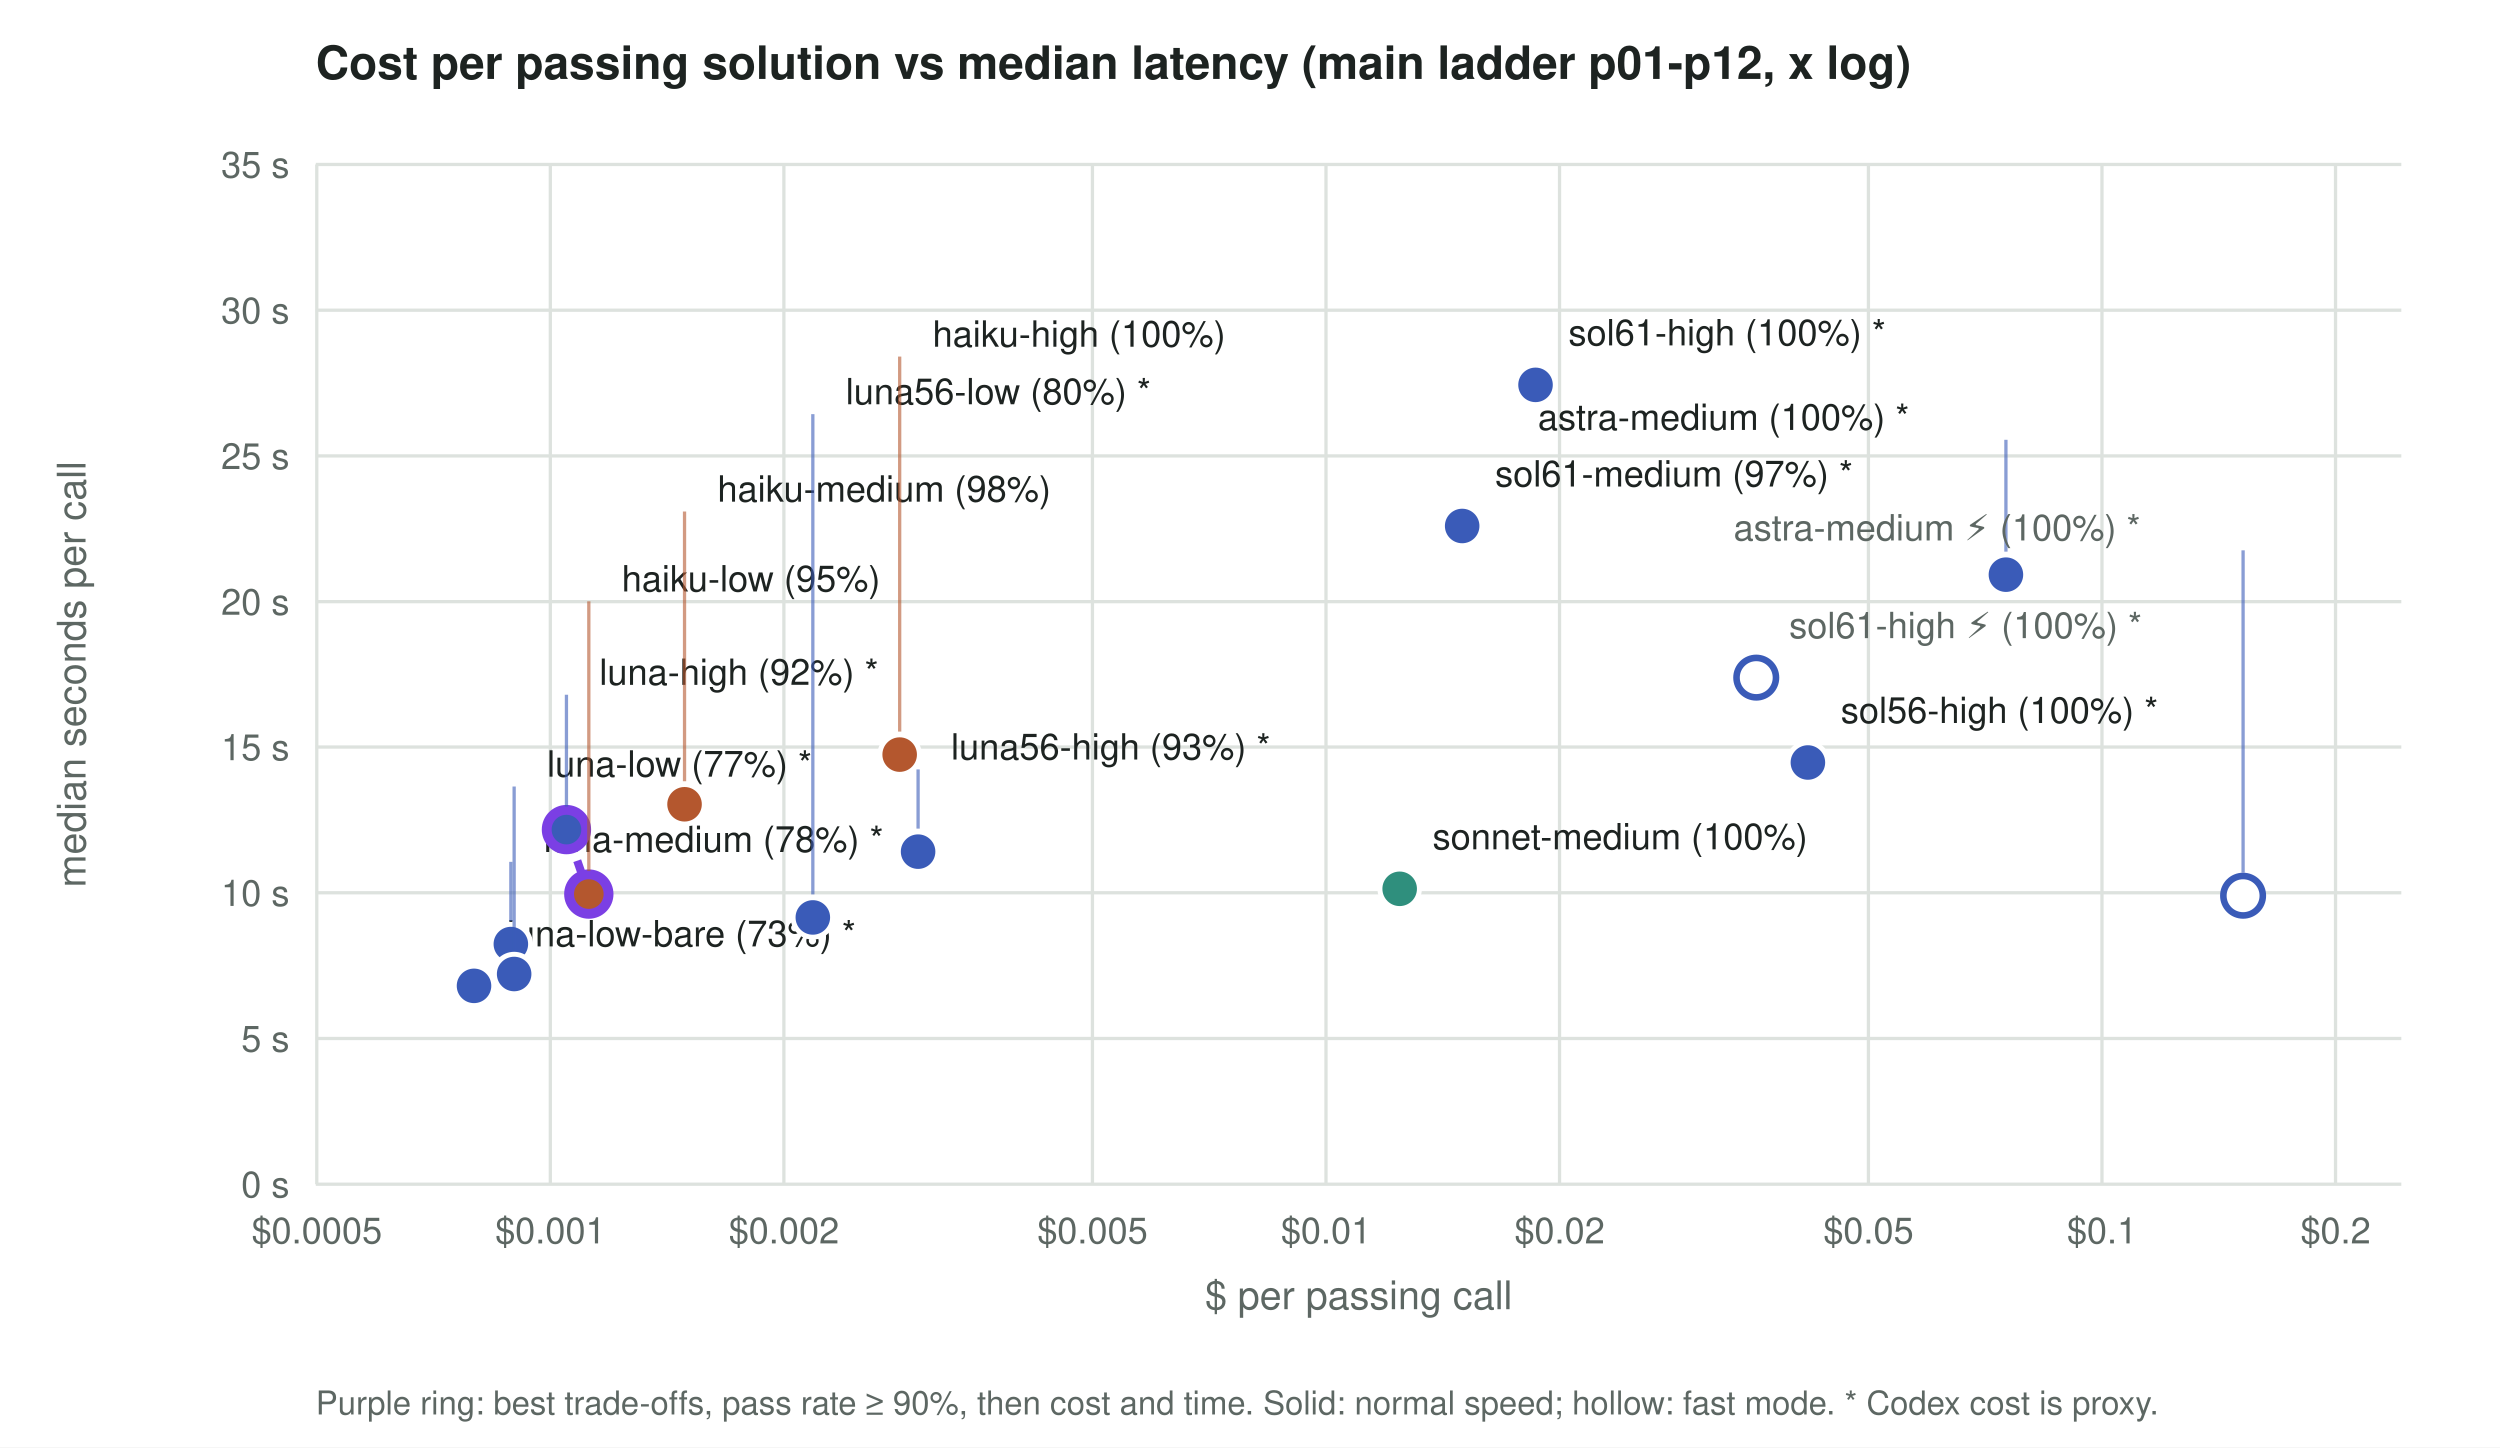
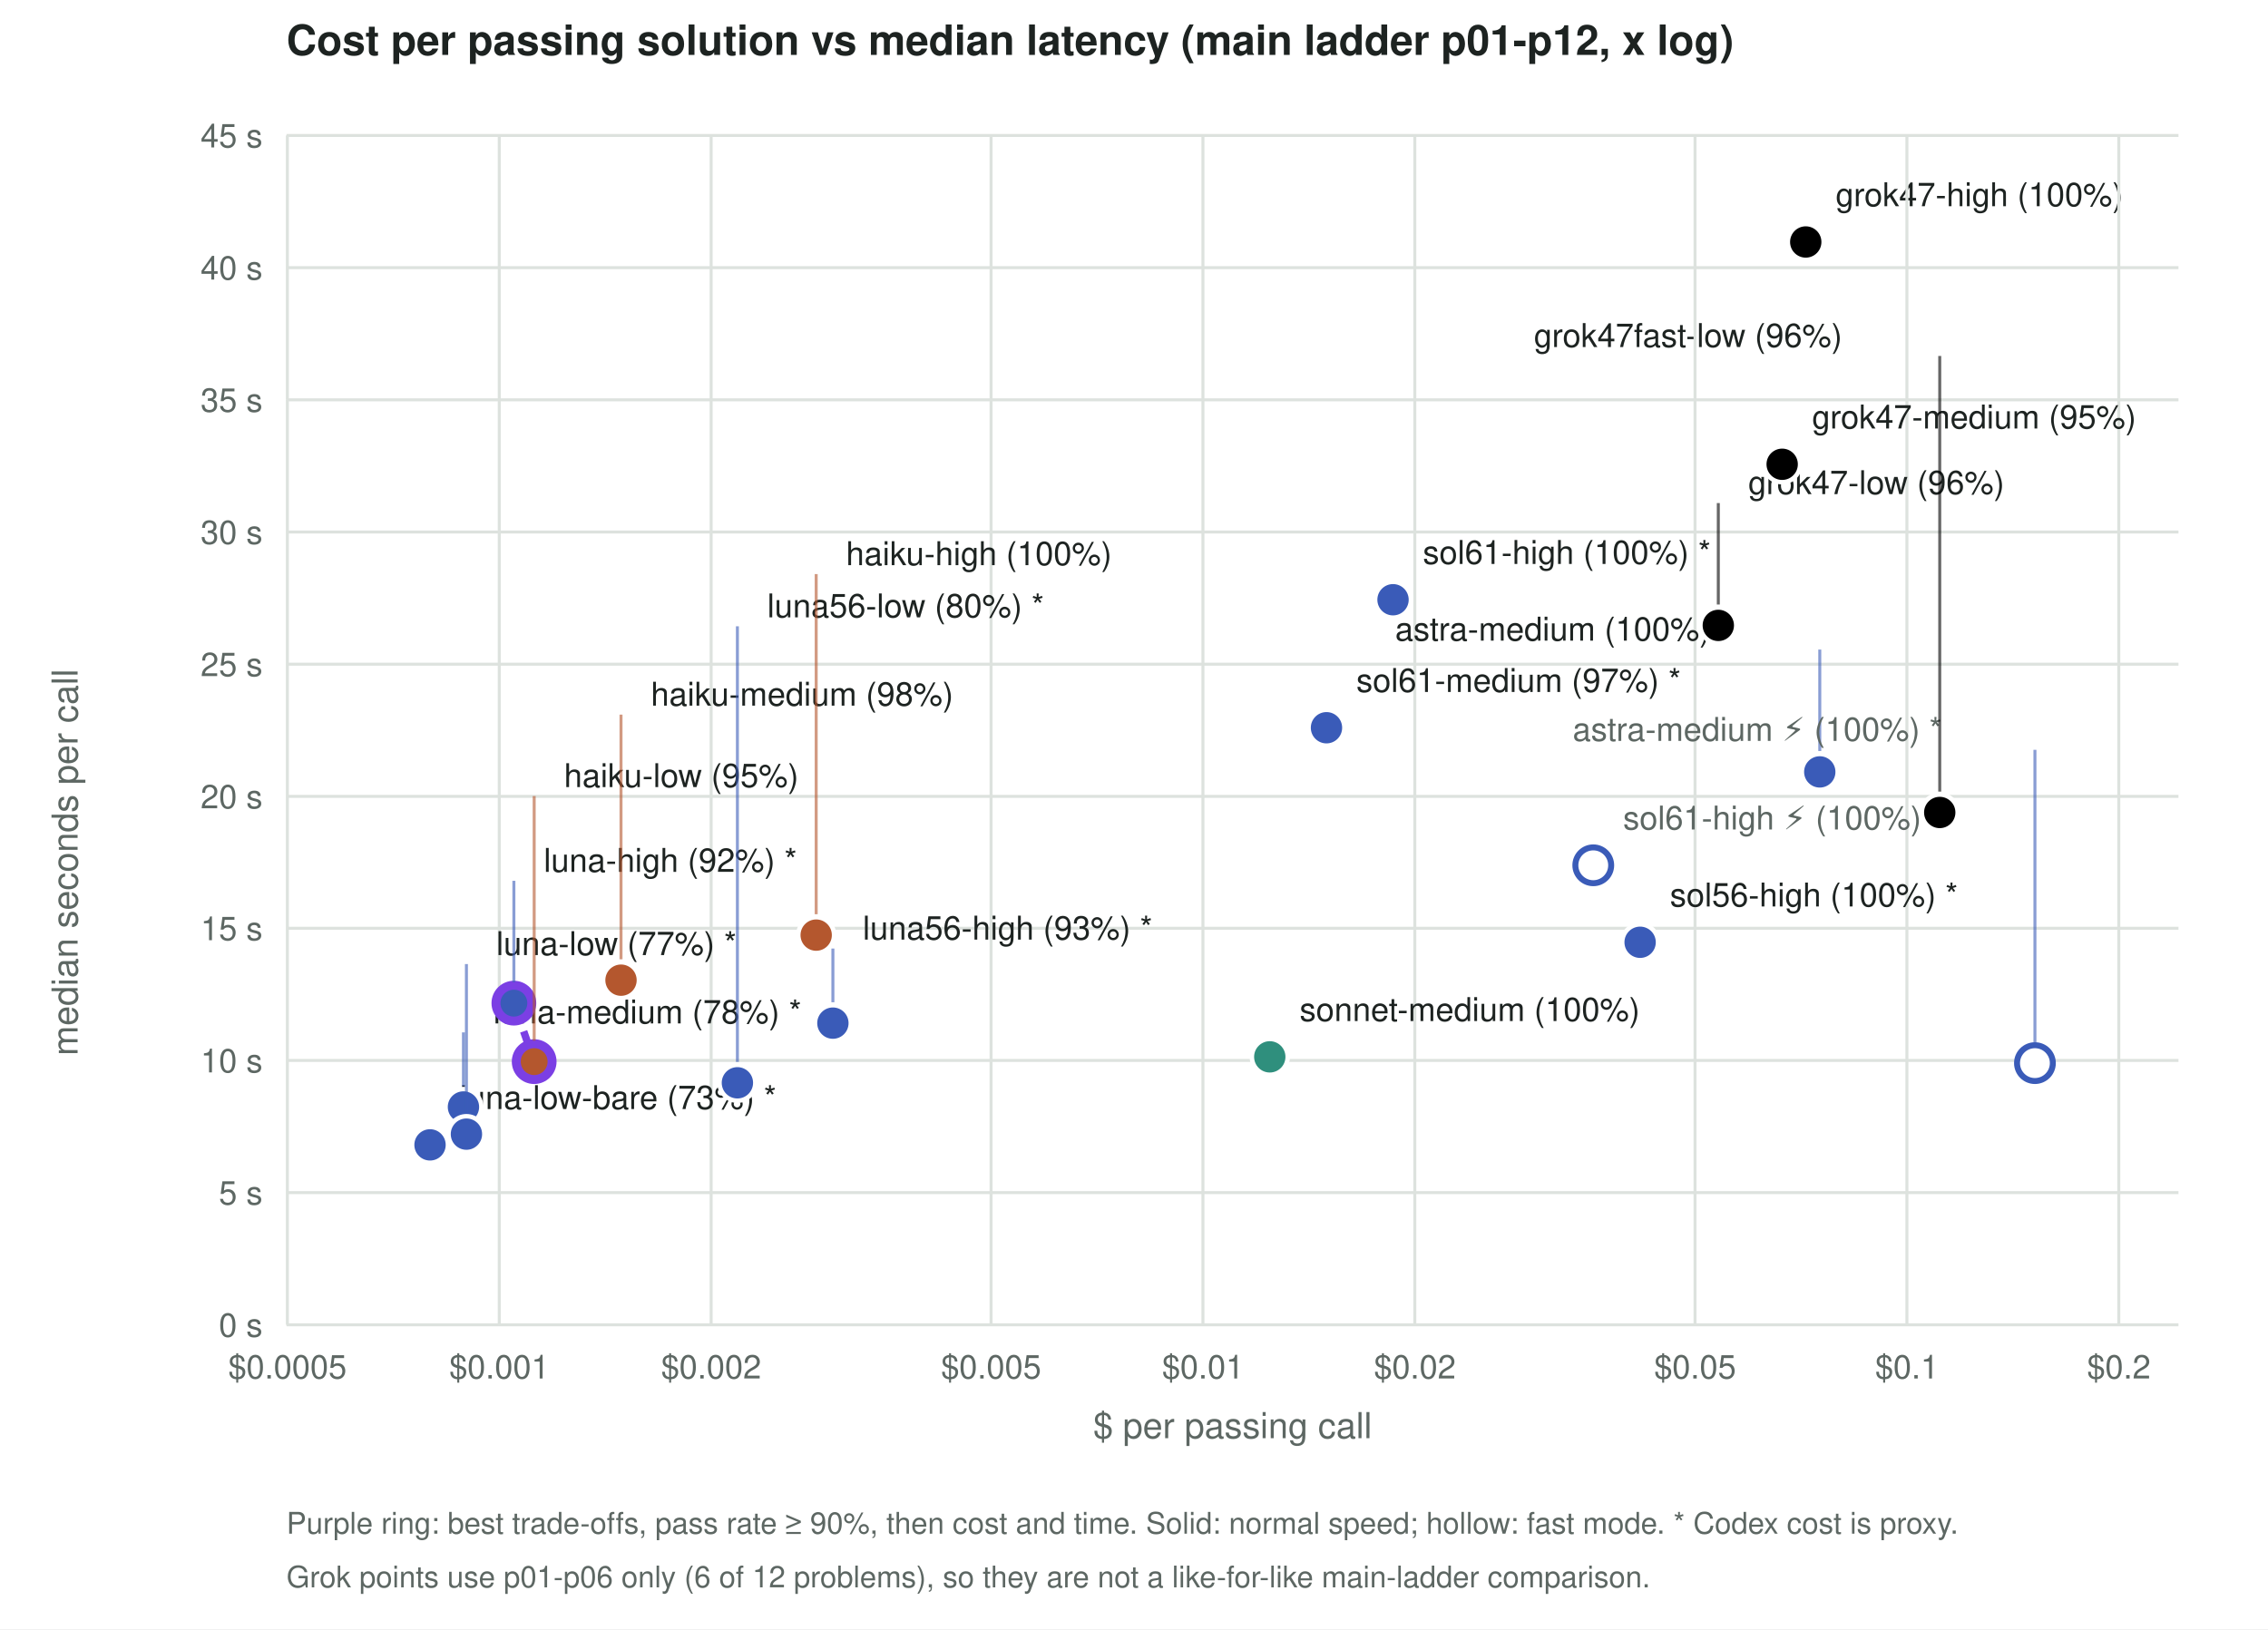
- <svg xmlns="http://www.w3.org/2000/svg" viewBox="0 0 760 440" width="760" height="440" font-family="Hanken Grotesk, -apple-system, Segoe UI, Helvetica, Arial, sans-serif" font-size="12">
-   <rect width="760" height="440" fill="var(--panel,#ffffff)" />
-   <text x="96.0" y="24.0" font-size="14" text-anchor="start" style="fill:var(--fg,#1d2321)" font-weight="600">Cost per passing solution vs median latency (main ladder p01-p12, x log)</text>
+ <svg xmlns="http://www.w3.org/2000/svg" viewBox="0 -84 760 546" width="760" height="546" font-family="Hanken Grotesk, -apple-system, Segoe UI, Helvetica, Arial, sans-serif" font-size="12">
+   <rect x="0" y="-84" width="760" height="546" fill="var(--panel,#ffffff)" />
+   <text x="96.0" y="-65.6" font-size="14" text-anchor="start" style="fill:var(--fg,#1d2321)" font-weight="600">Cost per passing solution vs median latency (main ladder p01-p12, x log)</text>
  <line x1="96" x2="730" y1="360.0" y2="360.0" stroke="var(--line,#dde2de)" />
  <text x="88.0" y="364.0" font-size="11" text-anchor="end" style="fill:var(--muted,#5d6763)" font-weight="normal">0 s</text>
  <line x1="96" x2="730" y1="315.7" y2="315.7" stroke="var(--line,#dde2de)" />
  <text x="88.0" y="319.7" font-size="11" text-anchor="end" style="fill:var(--muted,#5d6763)" font-weight="normal">5 s</text>
  <line x1="96" x2="730" y1="271.4" y2="271.4" stroke="var(--line,#dde2de)" />
  <text x="88.0" y="275.4" font-size="11" text-anchor="end" style="fill:var(--muted,#5d6763)" font-weight="normal">10 s</text>
  <line x1="96" x2="730" y1="227.1" y2="227.1" stroke="var(--line,#dde2de)" />
  <text x="88.0" y="231.1" font-size="11" text-anchor="end" style="fill:var(--muted,#5d6763)" font-weight="normal">15 s</text>
  <line x1="96" x2="730" y1="182.9" y2="182.9" stroke="var(--line,#dde2de)" />
  <text x="88.0" y="186.9" font-size="11" text-anchor="end" style="fill:var(--muted,#5d6763)" font-weight="normal">20 s</text>
  <line x1="96" x2="730" y1="138.6" y2="138.6" stroke="var(--line,#dde2de)" />
  <text x="88.0" y="142.6" font-size="11" text-anchor="end" style="fill:var(--muted,#5d6763)" font-weight="normal">25 s</text>
  <line x1="96" x2="730" y1="94.3" y2="94.3" stroke="var(--line,#dde2de)" />
  <text x="88.0" y="98.3" font-size="11" text-anchor="end" style="fill:var(--muted,#5d6763)" font-weight="normal">30 s</text>
  <line x1="96" x2="730" y1="50.0" y2="50.0" stroke="var(--line,#dde2de)" />
  <text x="88.0" y="54.0" font-size="11" text-anchor="end" style="fill:var(--muted,#5d6763)" font-weight="normal">35 s</text>
+   <line x1="96" x2="730" y1="5.7" y2="5.7" stroke="var(--line,#dde2de)" />
+   <text x="88.0" y="9.7" font-size="11" text-anchor="end" style="fill:var(--muted,#5d6763)" font-weight="normal">40 s</text>
+   <line x1="96" x2="730" y1="-38.6" y2="-38.6" stroke="var(--line,#dde2de)" />
+   <text x="88.0" y="-34.6" font-size="11" text-anchor="end" style="fill:var(--muted,#5d6763)" font-weight="normal">45 s</text>
  <line x1="96.3" x2="96.3" y1="50" y2="360" stroke="var(--line,#dde2de)" />
  <text x="96.3" y="378.0" font-size="11" text-anchor="middle" style="fill:var(--muted,#5d6763)" font-weight="normal">$0.0005</text>
  <line x1="167.3" x2="167.3" y1="50" y2="360" stroke="var(--line,#dde2de)" />
  <text x="167.3" y="378.0" font-size="11" text-anchor="middle" style="fill:var(--muted,#5d6763)" font-weight="normal">$0.001</text>
  <line x1="238.3" x2="238.3" y1="50" y2="360" stroke="var(--line,#dde2de)" />
  <text x="238.3" y="378.0" font-size="11" text-anchor="middle" style="fill:var(--muted,#5d6763)" font-weight="normal">$0.002</text>
  <line x1="332.1" x2="332.1" y1="50" y2="360" stroke="var(--line,#dde2de)" />
  <text x="332.1" y="378.0" font-size="11" text-anchor="middle" style="fill:var(--muted,#5d6763)" font-weight="normal">$0.005</text>
  <line x1="403.1" x2="403.1" y1="50" y2="360" stroke="var(--line,#dde2de)" />
  <text x="403.1" y="378.0" font-size="11" text-anchor="middle" style="fill:var(--muted,#5d6763)" font-weight="normal">$0.01</text>
  <line x1="474.1" x2="474.1" y1="50" y2="360" stroke="var(--line,#dde2de)" />
  <text x="474.1" y="378.0" font-size="11" text-anchor="middle" style="fill:var(--muted,#5d6763)" font-weight="normal">$0.02</text>
  <line x1="568.0" x2="568.0" y1="50" y2="360" stroke="var(--line,#dde2de)" />
  <text x="568.0" y="378.0" font-size="11" text-anchor="middle" style="fill:var(--muted,#5d6763)" font-weight="normal">$0.05</text>
  <line x1="639.0" x2="639.0" y1="50" y2="360" stroke="var(--line,#dde2de)" />
  <text x="639.0" y="378.0" font-size="11" text-anchor="middle" style="fill:var(--muted,#5d6763)" font-weight="normal">$0.1</text>
  <line x1="710.0" x2="710.0" y1="50" y2="360" stroke="var(--line,#dde2de)" />
  <text x="710.0" y="378.0" font-size="11" text-anchor="middle" style="fill:var(--muted,#5d6763)" font-weight="normal">$0.2</text>
  <text x="413.0" y="398.0" font-size="12" text-anchor="middle" style="fill:var(--muted,#5d6763)" font-weight="normal">$ per passing call</text>
  <text x="26.0" y="205.0" font-size="12" text-anchor="middle" style="fill:var(--muted,#5d6763)" font-weight="normal" transform="rotate(-90 26 205.0)">median seconds per call</text>
  <polyline points="172.2,252.2 179.0,271.8" fill="none" stroke="var(--frontier,#7b3fe4)" stroke-width="2.5" stroke-dasharray="6 4" />
  <circle cx="144.1" cy="299.7" r="6" fill="var(--codex,#3a5bb8)" stroke="var(--panel,#ffffff)" stroke-width="1.5" />
  <text x="154.1" y="287.7" font-size="11" text-anchor="start" style="fill:var(--fg,#1d2321)" font-weight="normal">luna-low-bare (73%) *</text>
  <circle cx="155.3" cy="287.0" r="6" fill="var(--codex,#3a5bb8)" stroke="var(--panel,#ffffff)" stroke-width="1.5" />
  <line x1="155.3" x2="155.3" y1="280.0" y2="262.0" stroke="var(--codex,#3a5bb8)" stroke-width="1" opacity="0.6" />
  <text x="165.3" y="259.0" font-size="11" text-anchor="start" style="fill:var(--fg,#1d2321)" font-weight="normal">luna-medium (78%) *</text>
  <circle cx="156.3" cy="296.1" r="6" fill="var(--codex,#3a5bb8)" stroke="var(--panel,#ffffff)" stroke-width="1.5" />
  <line x1="156.3" x2="156.3" y1="289.1" y2="239.1" stroke="var(--codex,#3a5bb8)" stroke-width="1" opacity="0.6" />
  <text x="166.3" y="236.1" font-size="11" text-anchor="start" style="fill:var(--fg,#1d2321)" font-weight="normal">luna-low (77%) *</text>
  <circle cx="172.2" cy="252.2" r="6" fill="var(--codex,#3a5bb8)" stroke="var(--frontier,#7b3fe4)" stroke-width="3" />
  <line x1="172.2" x2="172.2" y1="245.2" y2="211.2" stroke="var(--codex,#3a5bb8)" stroke-width="1" opacity="0.6" />
  <text x="182.2" y="208.2" font-size="11" text-anchor="start" style="fill:var(--fg,#1d2321)" font-weight="normal">luna-high (92%) *</text>
  <circle cx="179.0" cy="271.8" r="6" fill="var(--claude,#b4572e)" stroke="var(--frontier,#7b3fe4)" stroke-width="3" />
  <line x1="179.0" x2="179.0" y1="264.8" y2="182.8" stroke="var(--claude,#b4572e)" stroke-width="1" opacity="0.6" />
  <text x="189.0" y="179.8" font-size="11" text-anchor="start" style="fill:var(--fg,#1d2321)" font-weight="normal">haiku-low (95%)</text>
  <circle cx="208.1" cy="244.5" r="6" fill="var(--claude,#b4572e)" stroke="var(--panel,#ffffff)" stroke-width="1.5" />
  <line x1="208.1" x2="208.1" y1="237.5" y2="155.5" stroke="var(--claude,#b4572e)" stroke-width="1" opacity="0.6" />
  <text x="218.1" y="152.5" font-size="11" text-anchor="start" style="fill:var(--fg,#1d2321)" font-weight="normal">haiku-medium (98%)</text>
  <circle cx="247.1" cy="278.9" r="6" fill="var(--codex,#3a5bb8)" stroke="var(--panel,#ffffff)" stroke-width="1.5" />
  <line x1="247.1" x2="247.1" y1="271.9" y2="125.9" stroke="var(--codex,#3a5bb8)" stroke-width="1" opacity="0.6" />
  <text x="257.1" y="122.9" font-size="11" text-anchor="start" style="fill:var(--fg,#1d2321)" font-weight="normal">luna56-low (80%) *</text>
  <circle cx="273.5" cy="229.4" r="6" fill="var(--claude,#b4572e)" stroke="var(--panel,#ffffff)" stroke-width="1.5" />
  <line x1="273.5" x2="273.5" y1="222.4" y2="108.4" stroke="var(--claude,#b4572e)" stroke-width="1" opacity="0.6" />
  <text x="283.5" y="105.4" font-size="11" text-anchor="start" style="fill:var(--fg,#1d2321)" font-weight="normal">haiku-high (100%)</text>
  <circle cx="279.1" cy="258.9" r="6" fill="var(--codex,#3a5bb8)" stroke="var(--panel,#ffffff)" stroke-width="1.5" />
  <line x1="279.1" x2="279.1" y1="251.9" y2="233.9" stroke="var(--codex,#3a5bb8)" stroke-width="1" opacity="0.6" />
  <text x="289.1" y="230.9" font-size="11" text-anchor="start" style="fill:var(--fg,#1d2321)" font-weight="normal">luna56-high (93%) *</text>
  <circle cx="425.5" cy="270.2" r="6" fill="var(--sonnet,#2f8f7d)" stroke="var(--panel,#ffffff)" stroke-width="1.5" />
  <text x="435.5" y="258.2" font-size="11" text-anchor="start" style="fill:var(--fg,#1d2321)" font-weight="normal">sonnet-medium (100%)</text>
  <circle cx="444.5" cy="159.9" r="6" fill="var(--codex,#3a5bb8)" stroke="var(--panel,#ffffff)" stroke-width="1.5" />
  <text x="454.5" y="147.9" font-size="11" text-anchor="start" style="fill:var(--fg,#1d2321)" font-weight="normal">sol61-medium (97%) *</text>
  <circle cx="466.8" cy="117.0" r="6" fill="var(--codex,#3a5bb8)" stroke="var(--panel,#ffffff)" stroke-width="1.5" />
  <text x="476.8" y="105.0" font-size="11" text-anchor="start" style="fill:var(--fg,#1d2321)" font-weight="normal">sol61-high (100%) *</text>
  <circle cx="533.9" cy="206.0" r="6" fill="var(--panel,#ffffff)" stroke="var(--codex,#3a5bb8)" stroke-width="2" />
  <text x="543.9" y="194.0" font-size="11" text-anchor="start" style="fill:var(--muted,#5d6763)" font-weight="normal">sol61-high ⚡ (100%) *</text>
  <circle cx="549.6" cy="231.8" r="6" fill="var(--codex,#3a5bb8)" stroke="var(--panel,#ffffff)" stroke-width="1.5" />
  <text x="559.6" y="219.8" font-size="11" text-anchor="start" style="fill:var(--fg,#1d2321)" font-weight="normal">sol56-high (100%) *</text>
  <circle cx="609.8" cy="174.7" r="6" fill="var(--codex,#3a5bb8)" stroke="var(--panel,#ffffff)" stroke-width="1.5" />
  <line x1="609.8" x2="609.8" y1="167.7" y2="133.7" stroke="var(--codex,#3a5bb8)" stroke-width="1" opacity="0.6" />
  <text x="467.5" y="130.7" font-size="11" text-anchor="start" style="fill:var(--fg,#1d2321)" font-weight="normal">astra-medium (100%) *</text>
  <circle cx="681.9" cy="272.3" r="6" fill="var(--panel,#ffffff)" stroke="var(--codex,#3a5bb8)" stroke-width="2" />
  <line x1="681.9" x2="681.9" y1="265.3" y2="167.3" stroke="var(--codex,#3a5bb8)" stroke-width="1" opacity="0.6" />
  <text x="527.0" y="164.3" font-size="11" text-anchor="start" style="fill:var(--muted,#5d6763)" font-weight="normal">astra-medium ⚡ (100%) *</text>
+   <circle cx="575.8" cy="125.6" r="6" fill="var(--grok,#000)" stroke="#fff" stroke-width="1.5" />
+   <line x1="575.8" x2="575.8" y1="118.6" y2="84.6" stroke="var(--grok,#000)" stroke-width="1" opacity="0.6" />
+   <text x="585.8" y="81.6" font-size="11" text-anchor="start" style="fill:var(--fg,#1d2321)" font-weight="normal">grok47-low (96%)</text>
+   <circle cx="597.2" cy="71.6" r="6" fill="var(--grok,#000)" stroke="#fff" stroke-width="1.5" />
+   <text x="607.2" y="59.6" font-size="11" text-anchor="start" style="fill:var(--fg,#1d2321)" font-weight="normal">grok47-medium (95%)</text>
+   <circle cx="605.1" cy="-2.9" r="6" fill="var(--grok,#000)" stroke="#fff" stroke-width="1.5" />
+   <text x="615.1" y="-14.9" font-size="11" text-anchor="start" style="fill:var(--fg,#1d2321)" font-weight="normal">grok47-high (100%)</text>
+   <circle cx="650.0" cy="188.3" r="6" fill="var(--grok,#000)" stroke="#fff" stroke-width="1.5" />
+   <line x1="650.0" x2="650.0" y1="181.3" y2="35.3" stroke="var(--grok,#000)" stroke-width="1" opacity="0.6" />
+   <text x="514.0" y="32.3" font-size="11" text-anchor="start" style="fill:var(--fg,#1d2321)" font-weight="normal">grok47fast-low (96%)</text>
  <text x="96.0" y="430.0" font-size="10" text-anchor="start" style="fill:var(--muted,#5d6763)" font-weight="normal">Purple ring: best trade-offs, pass rate ≥ 90%, then cost and time. Solid: normal speed; hollow: fast mode. * Codex cost is proxy.</text>
+   <text x="96.0" y="448.0" font-size="10" text-anchor="start" style="fill:var(--muted,#5d6763)" font-weight="normal">Grok points use p01-p06 only (6 of 12 problems), so they are not a like-for-like main-ladder comparison.</text>
+   <line x1="96.3" x2="96.3" y1="-38.6" y2="50" stroke="var(--line,#dde2de)" />
+   <line x1="167.3" x2="167.3" y1="-38.6" y2="50" stroke="var(--line,#dde2de)" />
+   <line x1="238.3" x2="238.3" y1="-38.6" y2="50" stroke="var(--line,#dde2de)" />
+   <line x1="332.1" x2="332.1" y1="-38.6" y2="50" stroke="var(--line,#dde2de)" />
+   <line x1="403.1" x2="403.1" y1="-38.6" y2="50" stroke="var(--line,#dde2de)" />
+   <line x1="474.1" x2="474.1" y1="-38.6" y2="50" stroke="var(--line,#dde2de)" />
+   <line x1="568.0" x2="568.0" y1="-38.6" y2="50" stroke="var(--line,#dde2de)" />
+   <line x1="639.0" x2="639.0" y1="-38.6" y2="50" stroke="var(--line,#dde2de)" />
+   <line x1="710.0" x2="710.0" y1="-38.6" y2="50" stroke="var(--line,#dde2de)" />
</svg>
